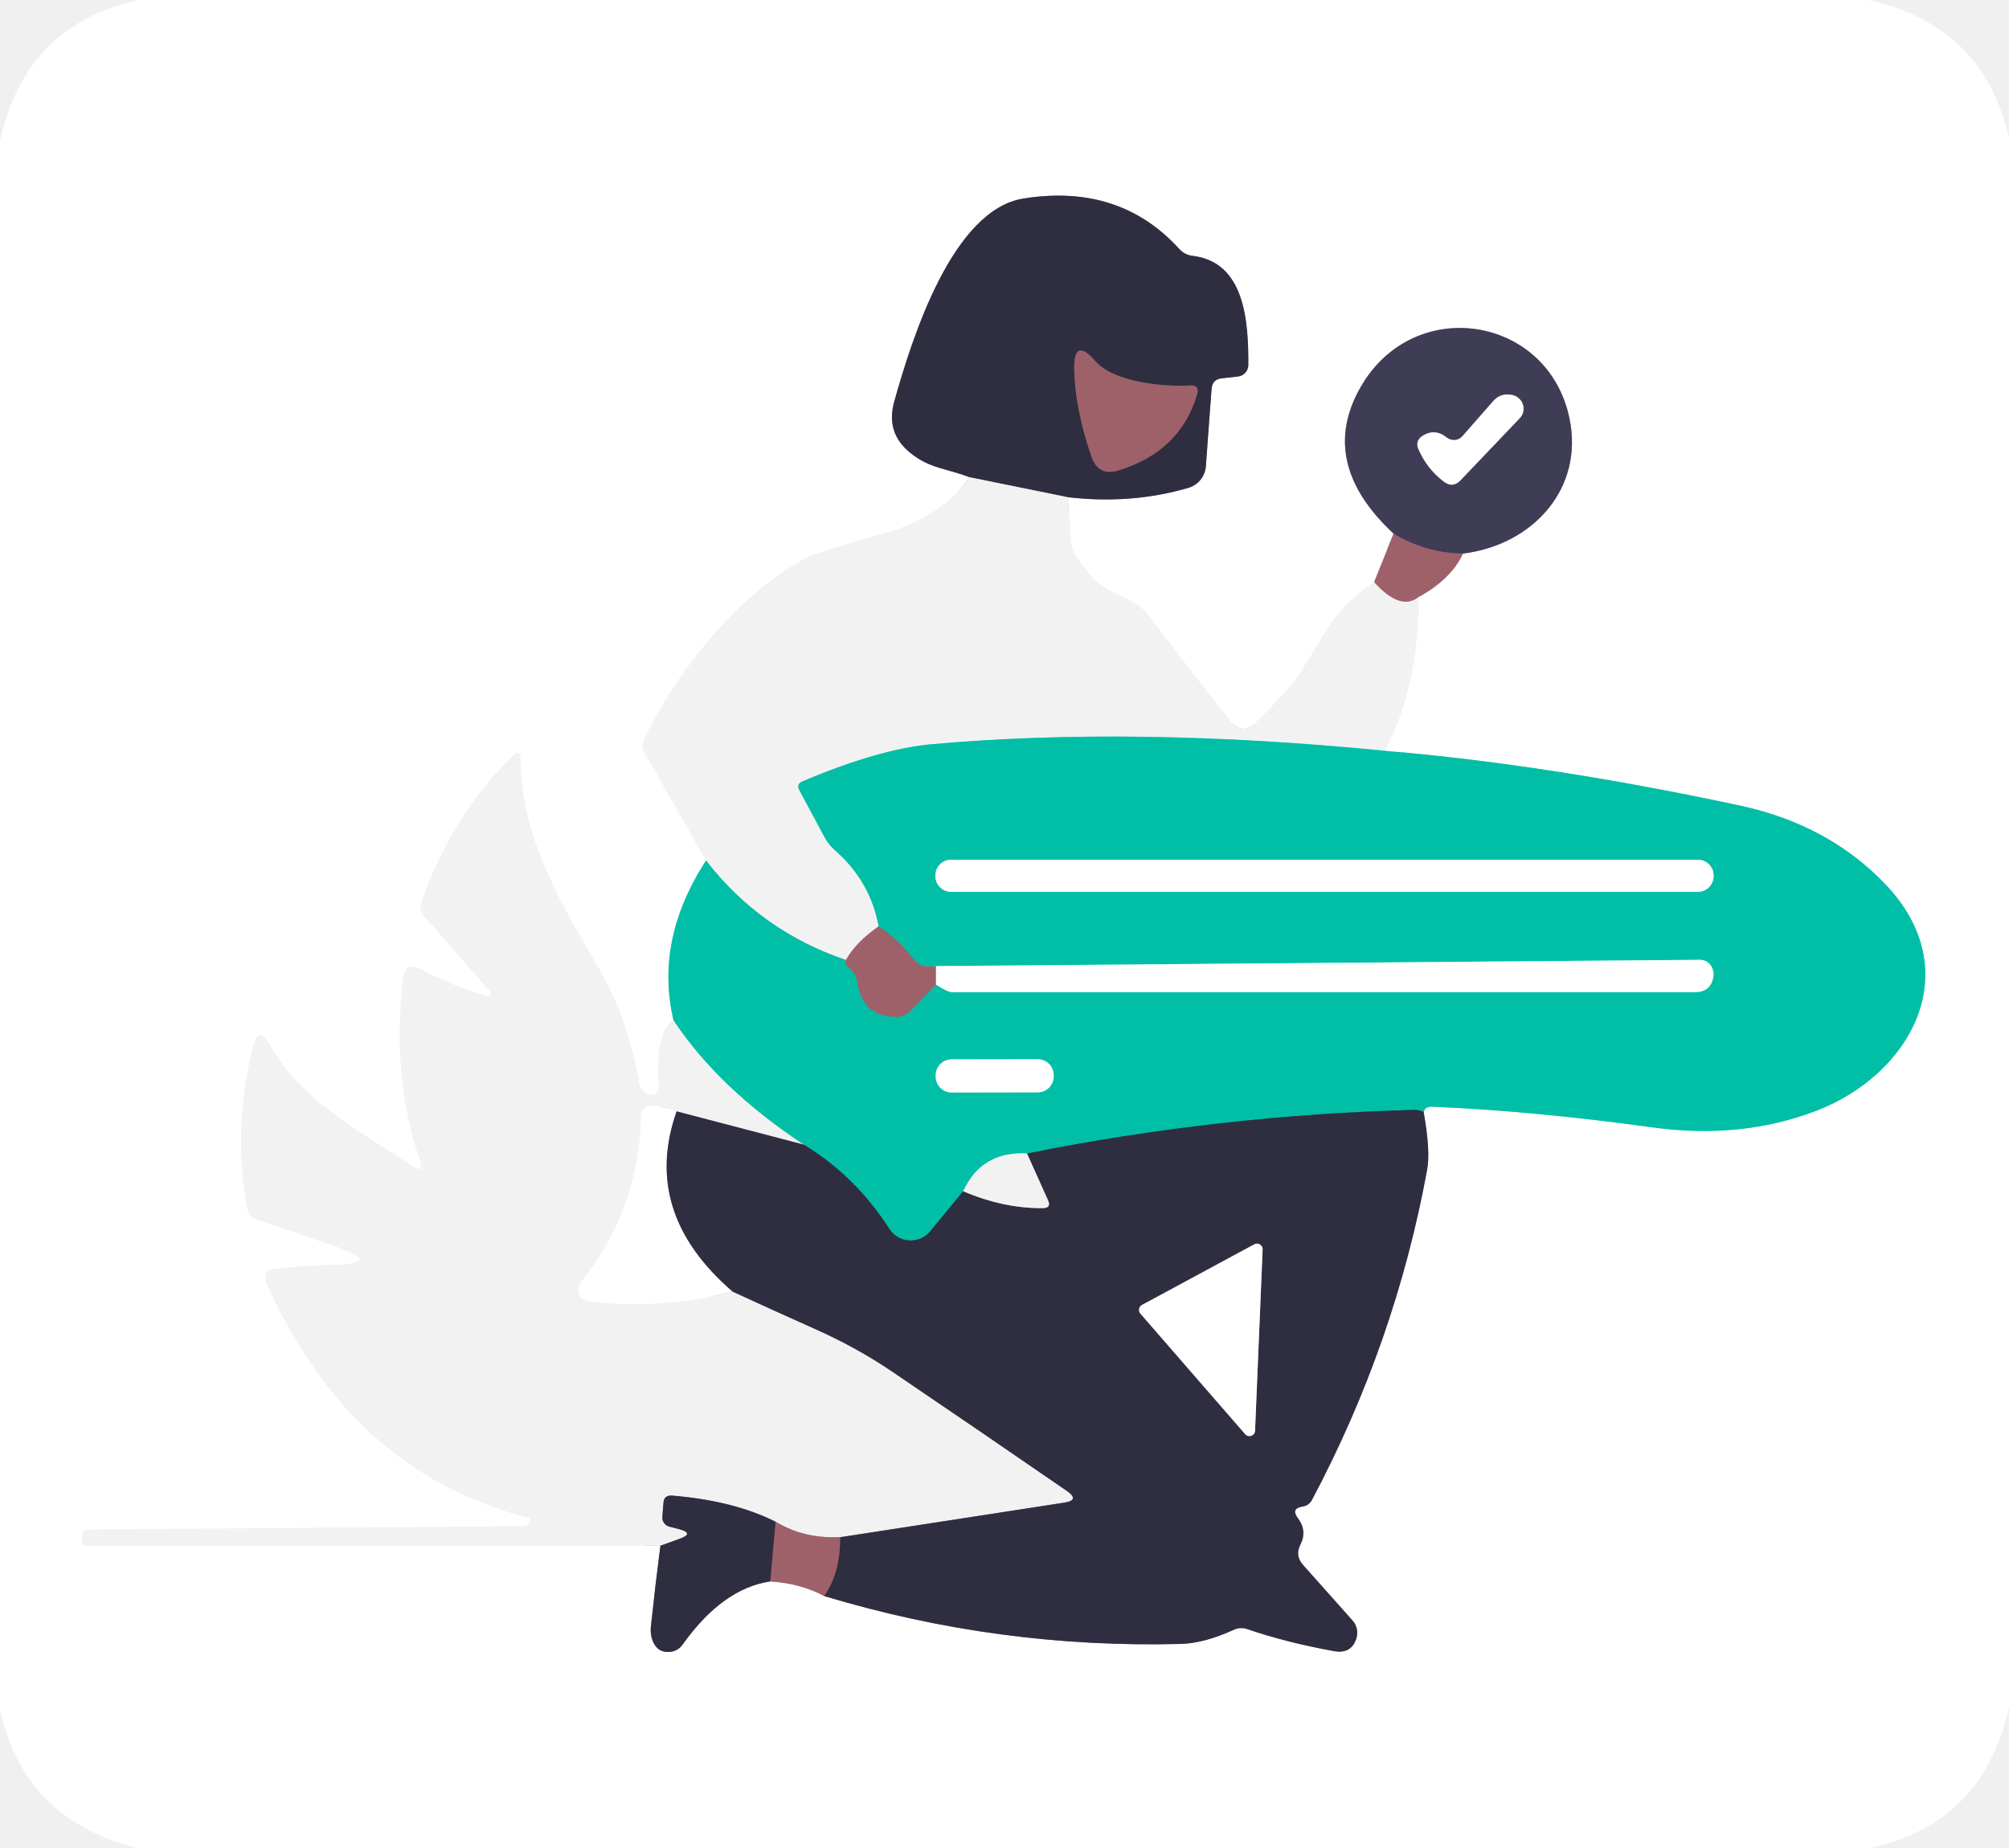
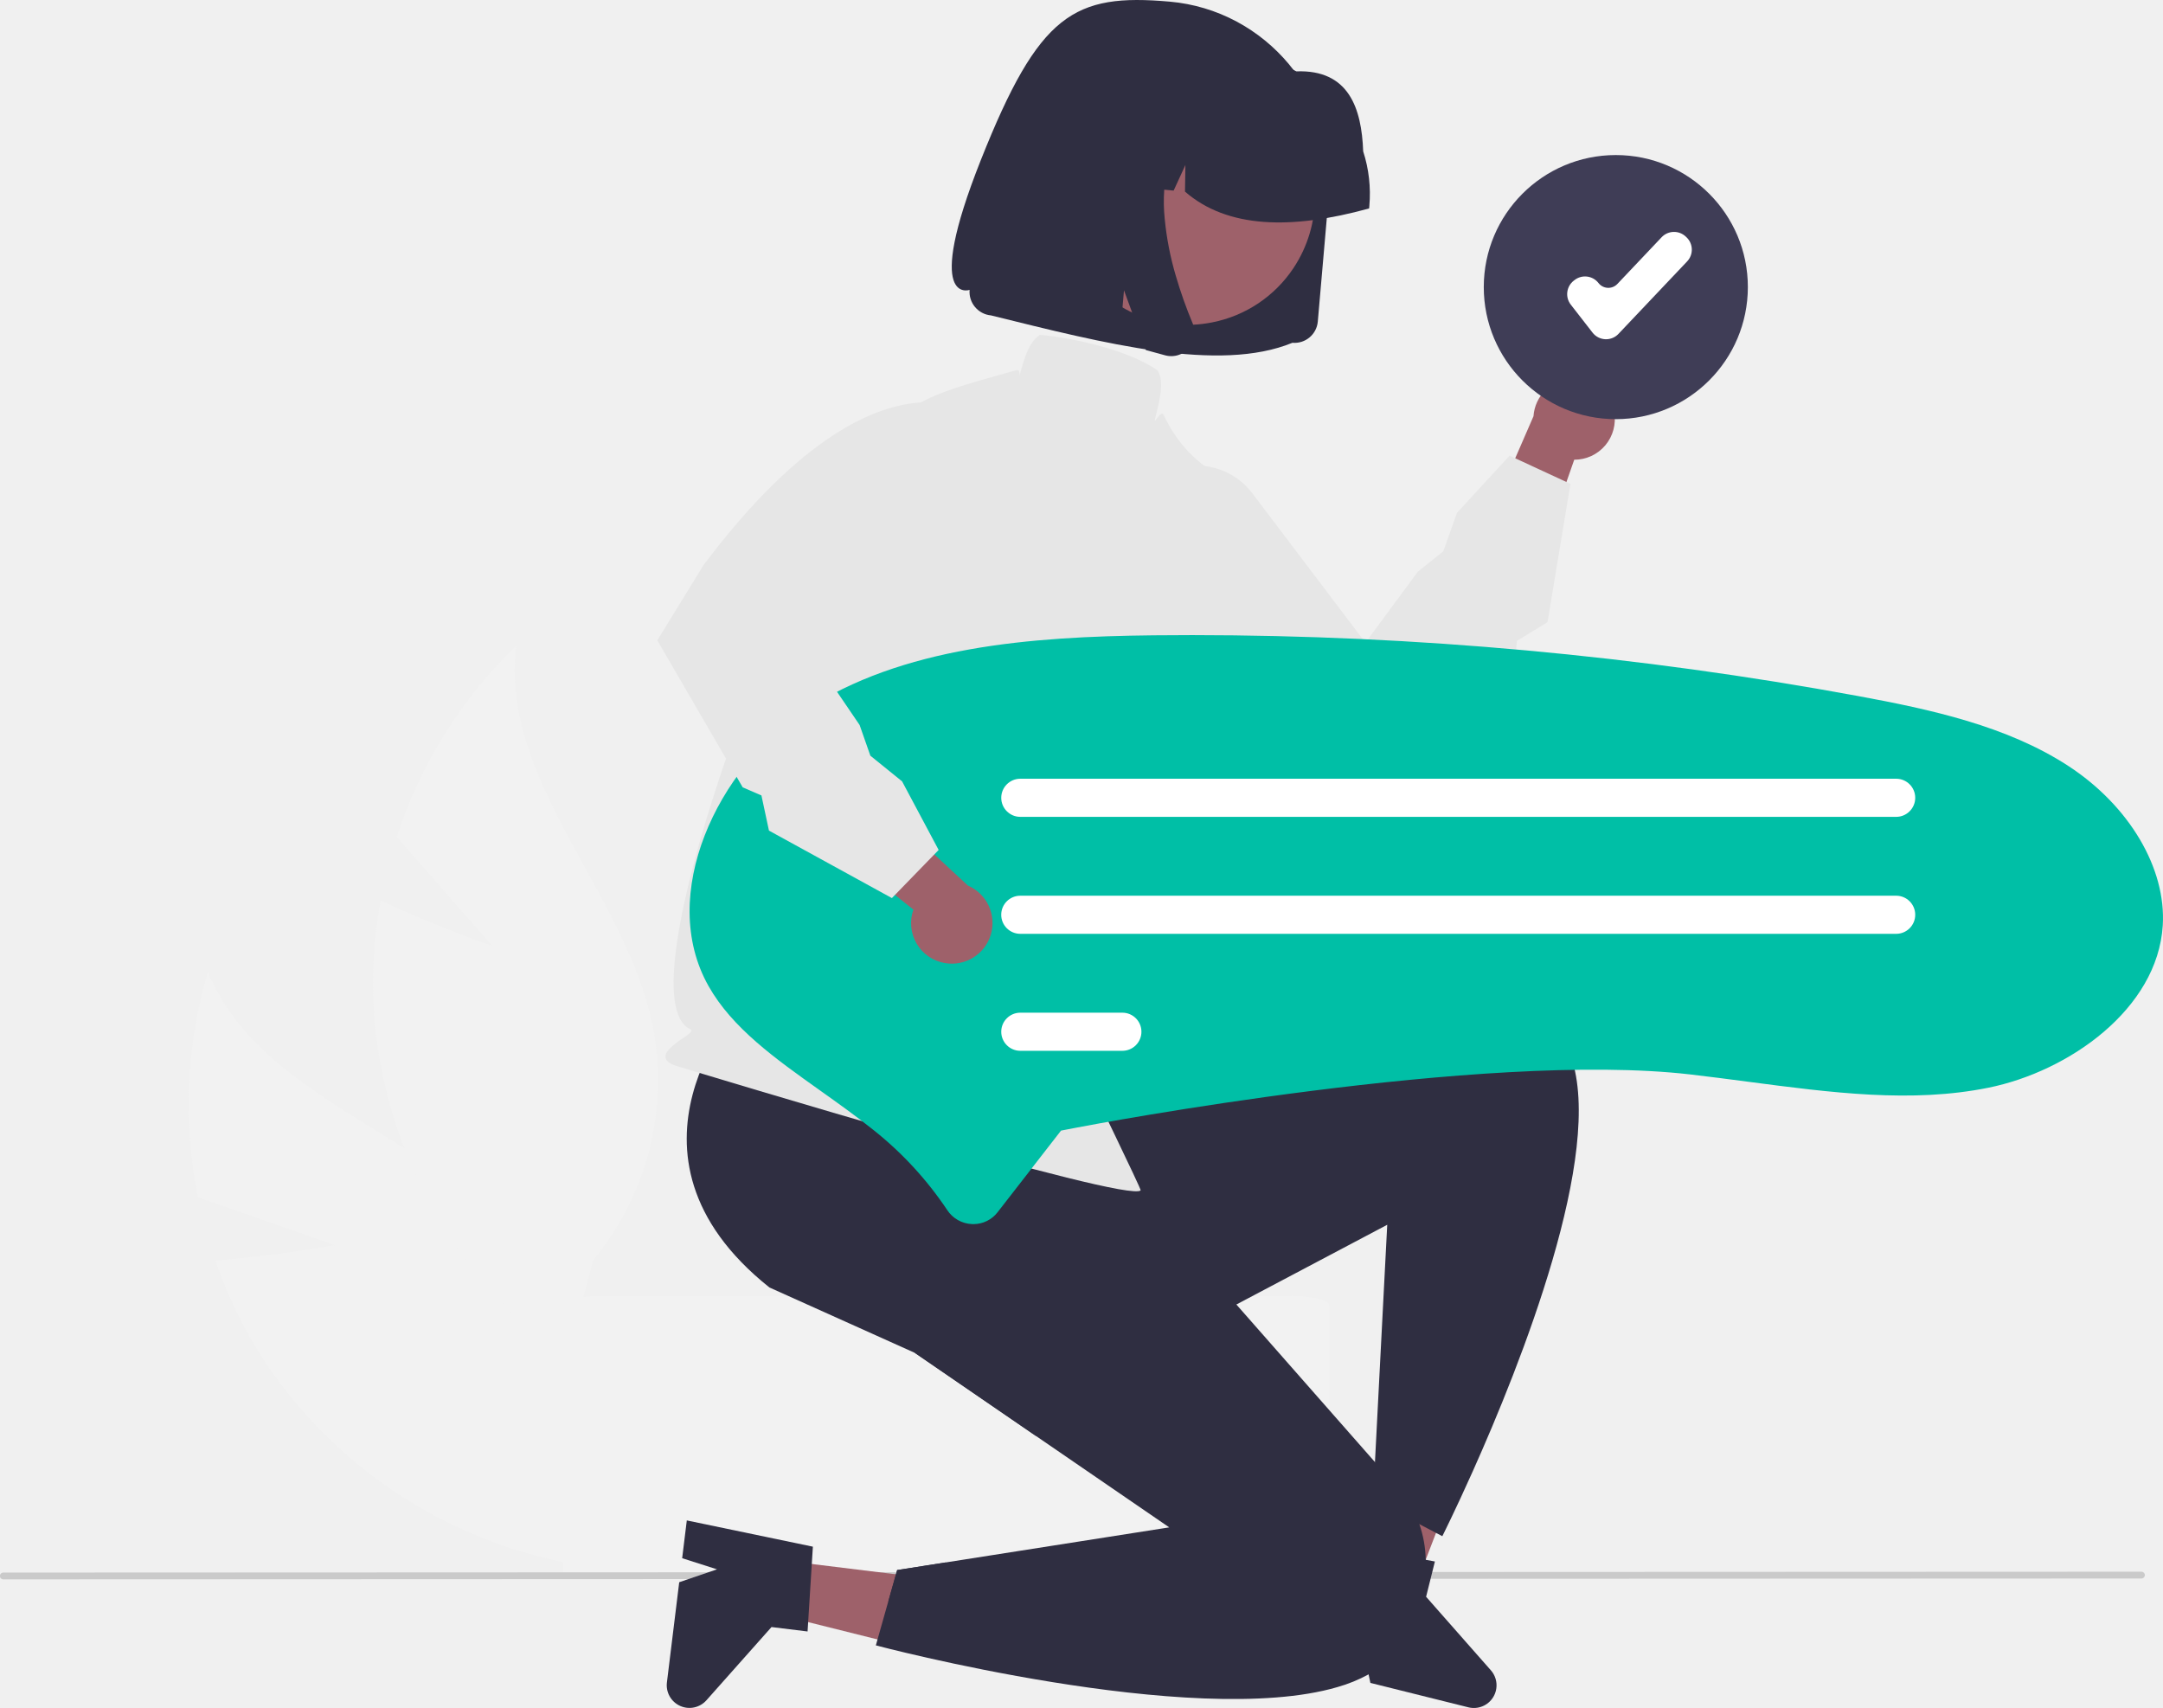
- <svg xmlns="http://www.w3.org/2000/svg" version="1.1" viewBox="0.00 0.00 125.00 115.00">
-   <g stroke-width="2.00" fill="none" stroke-linecap="butt">
-     <path stroke="#f9f9f9" vector-effect="non-scaling-stroke" d="   M 60.33 29.70   Q 58.56 32.20 54.99 33.20   Q 50.73 34.40 50.16 34.71   C 45.85 37.05 42.14 41.75 40.09 45.95   Q 39.86 46.42 40.12 46.87   L 43.93 53.55" />
-     <path stroke="#80dfd3" vector-effect="non-scaling-stroke" d="   M 43.93 53.55   Q 40.72 58.50 41.91 63.51" />
-     <path stroke="#f9f9f9" vector-effect="non-scaling-stroke" d="   M 41.91 63.51   Q 40.75 64.31 40.99 67.62   Q 41.02 68.08 40.56 68.13   Q 40.36 68.15 40.19 68.03   Q 39.84 67.80 39.77 67.38   Q 39.03 63.29 37.22 60.19   C 34.94 56.29 32.40 52.10 32.40 47.30   Q 32.40 46.55 31.86 47.07   Q 28.03 50.86 26.22 56.16   Q 26.05 56.63 26.38 57.00   L 30.31 61.48   Q 30.91 62.17 30.04 61.90   Q 27.99 61.29 26.19 60.32   Q 25.23 59.80 25.09 60.88   Q 24.35 66.98 26.11 72.14   Q 26.44 73.11 25.59 72.53   C 22.22 70.26 18.82 68.59 16.76 64.97   Q 16.09 63.77 15.75 65.10   Q 14.45 70.35 15.39 75.21   A 0.89 0.87 -86.8 0 0 15.97 75.88   L 20.74 77.52   Q 24.08 78.67 20.55 78.72   Q 18.99 78.75 17.17 78.95   Q 16.22 79.05 16.61 79.92   Q 21.86 91.60 32.84 94.44   A 0.21 0.21 0.0 0 1 32.93 94.79   Q 32.75 94.98 32.48 94.98   Q 18.48 95.08 5.58 95.18   Q 5.12 95.18 5.12 95.64   L 5.12 95.94   Q 5.12 96.22 5.40 96.22   L 41.09 96.19" />
-     <path stroke="#9797a0" vector-effect="non-scaling-stroke" d="   M 41.09 96.19   Q 40.76 98.74 40.50 101.20   Q 40.44 101.76 40.66 102.22   Q 40.96 102.85 41.65 102.80   Q 42.18 102.76 42.48 102.33   Q 44.96 98.85 47.93 98.41" />
-     <path stroke="#cfb0b5" vector-effect="non-scaling-stroke" d="   M 47.93 98.41   Q 49.82 98.54 51.28 99.32" />
-     <path stroke="#9797a0" vector-effect="non-scaling-stroke" d="   M 51.28 99.32   Q 62.14 102.60 73.50 102.30   Q 74.92 102.26 76.77 101.42   Q 77.18 101.23 77.61 101.38   Q 80.03 102.21 83.01 102.75   Q 84.09 102.94 84.40 101.94   A 1.17 1.13 -58.2 0 0 84.16 100.85   L 81.08 97.39   Q 80.56 96.81 80.91 96.12   Q 81.35 95.27 80.75 94.47   Q 80.30 93.87 81.05 93.75   Q 81.44 93.69 81.63 93.34   Q 86.83 83.54 88.80 72.77   Q 89.01 71.62 88.58 69.20" />
-     <path stroke="#80dfd3" vector-effect="non-scaling-stroke" d="   M 88.58 69.20   Q 88.66 68.85 89.13 68.87   Q 95.47 69.14 102.77 70.15   Q 108.32 70.92 112.99 69.13   C 118.91 66.87 122.44 60.43 117.33 55.05   Q 113.79 51.33 108.30 50.14   Q 96.36 47.58 86.16 46.72" />
-     <path stroke="#f9f9f9" vector-effect="non-scaling-stroke" d="   M 86.16 46.72   Q 88.29 42.73 88.25 37.16" />
-     <path stroke="#cfb0b5" vector-effect="non-scaling-stroke" d="   M 88.25 37.16   Q 90.27 36.07 91.02 34.45" />
-     <path stroke="#9f9eab" vector-effect="non-scaling-stroke" d="   M 91.02 34.45   C 95.41 33.91 98.59 30.36 97.64 25.98   C 96.28 19.65 88.04 18.34 84.71 24.00   Q 81.92 28.75 86.71 33.21" />
-     <path stroke="#cfb0b5" vector-effect="non-scaling-stroke" d="   M 86.71 33.21   L 85.50 36.22" />
-     <path stroke="#f9f9f9" vector-effect="non-scaling-stroke" d="   M 85.50 36.22   Q 83.55 37.50 82.43 39.37   Q 80.85 42.00 80.54 42.38   Q 79.34 43.81 78.09 45.00   Q 77.28 45.76 76.59 44.90   Q 73.90 41.55 71.51 38.34   C 70.58 37.09 69.04 37.12 67.99 35.95   Q 67.40 35.30 66.95 34.60   Q 66.69 34.19 66.65 33.71   L 66.43 30.94" />
-     <path stroke="#9797a0" vector-effect="non-scaling-stroke" d="   M 66.43 30.94   Q 70.38 31.40 73.94 30.36   A 1.52 1.52 0.0 0 0 75.03 29.00   L 75.38 24.22   Q 75.42 23.60 76.04 23.54   L 77.03 23.43   A 0.73 0.72 87.3 0 0 77.67 22.72   C 77.68 20.01 77.47 16.31 74.20 15.92   Q 73.71 15.86 73.38 15.50   Q 69.67 11.41 63.70 12.35   C 59.26 13.04 56.75 21.02 55.64 24.99   Q 55.09 26.94 56.65 28.19   C 57.87 29.17 58.85 29.13 60.33 29.70" />
-     <path stroke="#91909a" vector-effect="non-scaling-stroke" d="   M 66.43 30.94   L 60.33 29.70" />
-     <path stroke="#c8aaae" vector-effect="non-scaling-stroke" d="   M 85.50 36.22   Q 87.12 38.03 88.25 37.16" />
-     <path stroke="#79d9cc" vector-effect="non-scaling-stroke" d="   M 86.16 46.72   Q 70.57 45.19 58.00 46.31   Q 54.72 46.60 49.94 48.62   Q 49.53 48.79 49.74 49.18   L 51.32 52.13   Q 51.57 52.58 51.96 52.92   Q 54.16 54.85 54.67 57.65" />
-     <path stroke="#c8aaae" vector-effect="non-scaling-stroke" d="   M 54.67 57.65   Q 53.28 58.60 52.63 59.74" />
-     <path stroke="#79d9cc" vector-effect="non-scaling-stroke" d="   M 52.63 59.74   Q 47.33 57.94 43.93 53.55" />
-     <path stroke="#187774" vector-effect="non-scaling-stroke" d="   M 88.58 69.20   Q 88.26 69.06 88.00 69.07   Q 75.91 69.38 63.90 71.78" />
-     <path stroke="#79d9cc" vector-effect="non-scaling-stroke" d="   M 63.90 71.78   Q 61.08 71.63 59.93 74.13" />
-     <path stroke="#187774" vector-effect="non-scaling-stroke" d="   M 59.93 74.13   L 57.88 76.62   A 1.58 1.57 -41.8 0 1 55.34 76.48   Q 53.21 73.17 50.01 71.23" />
-     <path stroke="#79d9cc" vector-effect="non-scaling-stroke" d="   M 50.01 71.23   Q 44.73 67.75 41.91 63.51" />
-     <path stroke="#4f9088" vector-effect="non-scaling-stroke" d="   M 52.63 59.74   Q 52.51 60.00 52.84 60.24   Q 53.24 60.54 53.32 61.03   Q 53.65 63.28 55.75 63.28   Q 56.27 63.28 56.64 62.91   L 58.24 61.27" />
-     <path stroke="#80dfd3" vector-effect="non-scaling-stroke" d="   M 58.24 61.27   Q 58.95 61.74 59.25 61.74   Q 82.43 61.75 105.46 61.74   Q 106.46 61.74 106.61 60.75   Q 106.65 60.44 106.49 60.15   A 0.82 0.82 0.0 0 0 105.76 59.73   L 58.24 60.12" />
-     <path stroke="#4f9088" vector-effect="non-scaling-stroke" d="   M 58.24 60.12   Q 57.78 60.18 57.44 60.10   Q 57.13 60.04 56.83 59.66   Q 55.85 58.41 54.67 57.65" />
-     <path stroke="#cfb0b5" vector-effect="non-scaling-stroke" d="   M 58.24 60.12   L 58.24 61.27" />
-     <path stroke="#6f4f60" vector-effect="non-scaling-stroke" d="   M 91.02 34.45   Q 88.69 34.41 86.71 33.21" />
-     <path stroke="#91909a" vector-effect="non-scaling-stroke" d="   M 50.01 71.23   L 42.10 69.16" />
-     <path stroke="#f9f9f9" vector-effect="non-scaling-stroke" d="   M 42.10 69.16   Q 41.13 68.77 40.44 68.83   Q 39.92 68.88 39.90 69.41   Q 39.75 75.30 36.13 79.80   A 0.73 0.73 0.0 0 0 36.61 80.98   Q 41.08 81.52 45.59 80.38" />
-     <path stroke="#91909a" vector-effect="non-scaling-stroke" d="   M 45.59 80.38   Q 47.89 81.44 50.66 82.68   Q 53.28 83.84 55.52 85.36   Q 61.17 89.19 66.38 92.78   Q 67.21 93.36 66.21 93.51   L 52.27 95.66" />
-     <path stroke="#c8aaae" vector-effect="non-scaling-stroke" d="   M 52.27 95.66   Q 49.99 95.75 48.26 94.70" />
-     <path stroke="#91909a" vector-effect="non-scaling-stroke" d="   M 48.26 94.70   Q 45.67 93.39 41.82 93.07   Q 41.31 93.03 41.28 93.53   L 41.21 94.40   A 0.58 0.58 0.0 0 0 41.64 95.00   L 42.26 95.16   Q 43.23 95.42 42.28 95.76   L 41.09 96.19" />
-     <path stroke="#674856" vector-effect="non-scaling-stroke" d="   M 51.28 99.32   Q 52.30 97.85 52.27 95.66" />
-     <path stroke="#91909a" vector-effect="non-scaling-stroke" d="   M 59.93 74.13   Q 62.46 75.21 64.90 75.18   Q 65.42 75.17 65.21 74.70   L 63.90 71.78" />
-     <path stroke="#674856" vector-effect="non-scaling-stroke" d="   M 48.26 94.70   L 47.93 98.41" />
-     <path stroke="#9797a0" vector-effect="non-scaling-stroke" d="   M 42.10 69.16   Q 39.88 75.46 45.59 80.38" />
-     <path stroke="#674856" vector-effect="non-scaling-stroke" d="   M 74.03 23.99   C 72.42 24.09 69.31 23.79 68.17 22.49   Q 66.79 20.91 66.84 23.01   Q 66.90 25.48 67.91 28.41   Q 68.34 29.66 69.60 29.27   Q 73.43 28.09 74.48 24.55   Q 74.66 23.95 74.03 23.99" />
-     <path stroke="#9f9eab" vector-effect="non-scaling-stroke" d="   M 90.02 27.23   Q 89.28 26.64 88.52 27.12   Q 88.03 27.43 88.26 27.96   Q 88.78 29.16 89.82 29.96   Q 90.39 30.40 90.88 29.88   L 94.56 26.02   A 0.86 0.85 41.7 0 0 94.48 24.77   Q 94.30 24.62 94.08 24.58   Q 93.38 24.43 92.91 24.96   L 90.99 27.15   A 0.71 0.70 39.8 0 1 90.02 27.23" />
-     <path stroke="#80dfd3" vector-effect="non-scaling-stroke" d="   M 106.62 54.48   A 0.98 0.98 0.0 0 0 105.64 53.50   L 59.18 53.50   A 0.98 0.98 0.0 0 0 58.20 54.48   L 58.20 54.52   A 0.98 0.98 0.0 0 0 59.18 55.50   L 105.64 55.50   A 0.98 0.98 0.0 0 0 106.62 54.52   L 106.62 54.48" />
-     <path stroke="#80dfd3" vector-effect="non-scaling-stroke" d="   M 65.56 66.904   A 0.99 0.99 0.0 0 0 64.568 65.915   L 59.208 65.925   A 0.99 0.99 0.0 0 0 58.22 66.916   L 58.22 66.996   A 0.99 0.99 0.0 0 0 59.212 67.985   L 64.572 67.975   A 0.99 0.99 0.0 0 0 65.56 66.984   L 65.56 66.904" />
-     <path stroke="#9797a0" vector-effect="non-scaling-stroke" d="   M 78.56 77.76   A 0.35 0.35 0.0 0 0 78.05 77.43   L 71.05 81.21   A 0.35 0.35 0.0 0 0 70.96 81.75   L 77.47 89.24   A 0.35 0.35 0.0 0 0 78.09 89.02   L 78.56 77.76" />
-   </g>
-   <path fill="#ffffff" d="   M 8.62 0.00   L 116.24 0.00   Q 123.44 1.59 125.00 8.62   L 125.00 106.23   Q 123.41 113.46 116.38 115.00   L 8.52 115.00   Q 1.48 113.21 0.00 106.38   L 0.00 8.77   Q 1.58 1.56 8.62 0.00   Z   M 60.33 29.70   Q 58.56 32.20 54.99 33.20   Q 50.73 34.40 50.16 34.71   C 45.85 37.05 42.14 41.75 40.09 45.95   Q 39.86 46.42 40.12 46.87   L 43.93 53.55   Q 40.72 58.50 41.91 63.51   Q 40.75 64.31 40.99 67.62   Q 41.02 68.08 40.56 68.13   Q 40.36 68.15 40.19 68.03   Q 39.84 67.80 39.77 67.38   Q 39.03 63.29 37.22 60.19   C 34.94 56.29 32.40 52.10 32.40 47.30   Q 32.40 46.55 31.86 47.07   Q 28.03 50.86 26.22 56.16   Q 26.05 56.63 26.38 57.00   L 30.31 61.48   Q 30.91 62.17 30.04 61.90   Q 27.99 61.29 26.19 60.32   Q 25.23 59.80 25.09 60.88   Q 24.35 66.98 26.11 72.14   Q 26.44 73.11 25.59 72.53   C 22.22 70.26 18.82 68.59 16.76 64.97   Q 16.09 63.77 15.75 65.10   Q 14.45 70.35 15.39 75.21   A 0.89 0.87 -86.8 0 0 15.97 75.88   L 20.74 77.52   Q 24.08 78.67 20.55 78.72   Q 18.99 78.75 17.17 78.95   Q 16.22 79.05 16.61 79.92   Q 21.86 91.60 32.84 94.44   A 0.21 0.21 0.0 0 1 32.93 94.79   Q 32.75 94.98 32.48 94.98   Q 18.48 95.08 5.58 95.18   Q 5.12 95.18 5.12 95.64   L 5.12 95.94   Q 5.12 96.22 5.40 96.22   L 41.09 96.19   Q 40.76 98.74 40.50 101.20   Q 40.44 101.76 40.66 102.22   Q 40.96 102.85 41.65 102.80   Q 42.18 102.76 42.48 102.33   Q 44.96 98.85 47.93 98.41   Q 49.82 98.54 51.28 99.32   Q 62.14 102.60 73.50 102.30   Q 74.92 102.26 76.77 101.42   Q 77.18 101.23 77.61 101.38   Q 80.03 102.21 83.01 102.75   Q 84.09 102.94 84.40 101.94   A 1.17 1.13 -58.2 0 0 84.16 100.85   L 81.08 97.39   Q 80.56 96.81 80.91 96.12   Q 81.35 95.27 80.75 94.47   Q 80.30 93.87 81.05 93.75   Q 81.44 93.69 81.63 93.34   Q 86.83 83.54 88.80 72.77   Q 89.01 71.62 88.58 69.20   Q 88.66 68.85 89.13 68.87   Q 95.47 69.14 102.77 70.15   Q 108.32 70.92 112.99 69.13   C 118.91 66.87 122.44 60.43 117.33 55.05   Q 113.79 51.33 108.30 50.14   Q 96.36 47.58 86.16 46.72   Q 88.29 42.73 88.25 37.16   Q 90.27 36.07 91.02 34.45   C 95.41 33.91 98.59 30.36 97.64 25.98   C 96.28 19.65 88.04 18.34 84.71 24.00   Q 81.92 28.75 86.71 33.21   L 85.50 36.22   Q 83.55 37.50 82.43 39.37   Q 80.85 42.00 80.54 42.38   Q 79.34 43.81 78.09 45.00   Q 77.28 45.76 76.59 44.90   Q 73.90 41.55 71.51 38.34   C 70.58 37.09 69.04 37.12 67.99 35.95   Q 67.40 35.30 66.95 34.60   Q 66.69 34.19 66.65 33.71   L 66.43 30.94   Q 70.38 31.40 73.94 30.36   A 1.52 1.52 0.0 0 0 75.03 29.00   L 75.38 24.22   Q 75.42 23.60 76.04 23.54   L 77.03 23.43   A 0.73 0.72 87.3 0 0 77.67 22.72   C 77.68 20.01 77.47 16.31 74.20 15.92   Q 73.71 15.86 73.38 15.50   Q 69.67 11.41 63.70 12.35   C 59.26 13.04 56.75 21.02 55.64 24.99   Q 55.09 26.94 56.65 28.19   C 57.87 29.17 58.85 29.13 60.33 29.70   Z" />
-   <path fill="#2f2e41" d="   M 66.43 30.94   L 60.33 29.70   C 58.85 29.13 57.87 29.17 56.65 28.19   Q 55.09 26.94 55.64 24.99   C 56.75 21.02 59.26 13.04 63.70 12.35   Q 69.67 11.41 73.38 15.50   Q 73.71 15.86 74.20 15.92   C 77.47 16.31 77.68 20.01 77.67 22.72   A 0.73 0.72 87.3 0 1 77.03 23.43   L 76.04 23.54   Q 75.42 23.60 75.38 24.22   L 75.03 29.00   A 1.52 1.52 0.0 0 1 73.94 30.36   Q 70.38 31.40 66.43 30.94   Z   M 74.03 23.99   C 72.42 24.09 69.31 23.79 68.17 22.49   Q 66.79 20.91 66.84 23.01   Q 66.90 25.48 67.91 28.41   Q 68.34 29.66 69.60 29.27   Q 73.43 28.09 74.48 24.55   Q 74.66 23.95 74.03 23.99   Z" />
-   <path fill="#3f3d56" d="   M 91.02 34.45   Q 88.69 34.41 86.71 33.21   Q 81.92 28.75 84.71 24.00   C 88.04 18.34 96.28 19.65 97.64 25.98   C 98.59 30.36 95.41 33.91 91.02 34.45   Z   M 90.02 27.23   Q 89.28 26.64 88.52 27.12   Q 88.03 27.43 88.26 27.96   Q 88.78 29.16 89.82 29.96   Q 90.39 30.40 90.88 29.88   L 94.56 26.02   A 0.86 0.85 41.7 0 0 94.48 24.77   Q 94.30 24.62 94.08 24.58   Q 93.38 24.43 92.91 24.96   L 90.99 27.15   A 0.71 0.70 39.8 0 1 90.02 27.23   Z" />
-   <path fill="#9e616a" d="   M 68.17 22.49   C 69.31 23.79 72.42 24.09 74.03 23.99   Q 74.66 23.95 74.48 24.55   Q 73.43 28.09 69.60 29.27   Q 68.34 29.66 67.91 28.41   Q 66.90 25.48 66.84 23.01   Q 66.79 20.91 68.17 22.49   Z" />
-   <path fill="#ffffff" d="   M 90.99 27.15   L 92.91 24.96   Q 93.38 24.43 94.08 24.58   Q 94.30 24.62 94.48 24.77   A 0.86 0.85 41.7 0 1 94.56 26.02   L 90.88 29.88   Q 90.39 30.40 89.82 29.96   Q 88.78 29.16 88.26 27.96   Q 88.03 27.43 88.52 27.12   Q 89.28 26.64 90.02 27.23   A 0.71 0.70 39.8 0 0 90.99 27.15   Z" />
-   <path fill="#f2f2f2" d="   M 60.33 29.70   L 66.43 30.94   L 66.65 33.71   Q 66.69 34.19 66.95 34.60   Q 67.40 35.30 67.99 35.95   C 69.04 37.12 70.58 37.09 71.51 38.34   Q 73.90 41.55 76.59 44.90   Q 77.28 45.76 78.09 45.00   Q 79.34 43.81 80.54 42.38   Q 80.85 42.00 82.43 39.37   Q 83.55 37.50 85.50 36.22   Q 87.12 38.03 88.25 37.16   Q 88.29 42.73 86.16 46.72   Q 70.57 45.19 58.00 46.31   Q 54.72 46.60 49.94 48.62   Q 49.53 48.79 49.74 49.18   L 51.32 52.13   Q 51.57 52.58 51.96 52.92   Q 54.16 54.85 54.67 57.65   Q 53.28 58.60 52.63 59.74   Q 47.33 57.94 43.93 53.55   L 40.12 46.87   Q 39.86 46.42 40.09 45.95   C 42.14 41.75 45.85 37.05 50.16 34.71   Q 50.73 34.40 54.99 33.20   Q 58.56 32.20 60.33 29.70   Z" />
-   <path fill="#9e616a" d="   M 86.71 33.21   Q 88.69 34.41 91.02 34.45   Q 90.27 36.07 88.25 37.16   Q 87.12 38.03 85.50 36.22   L 86.71 33.21   Z" />
-   <path fill="#00bfa6" d="   M 86.16 46.72   Q 96.36 47.58 108.30 50.14   Q 113.79 51.33 117.33 55.05   C 122.44 60.43 118.91 66.87 112.99 69.13   Q 108.32 70.92 102.77 70.15   Q 95.47 69.14 89.13 68.87   Q 88.66 68.85 88.58 69.20   Q 88.26 69.06 88.00 69.07   Q 75.91 69.38 63.90 71.78   Q 61.08 71.63 59.93 74.13   L 57.88 76.62   A 1.58 1.57 -41.8 0 1 55.34 76.48   Q 53.21 73.17 50.01 71.23   Q 44.73 67.75 41.91 63.51   Q 40.72 58.50 43.93 53.55   Q 47.33 57.94 52.63 59.74   Q 52.51 60.00 52.84 60.24   Q 53.24 60.54 53.32 61.03   Q 53.65 63.28 55.75 63.28   Q 56.27 63.28 56.64 62.91   L 58.24 61.27   Q 58.95 61.74 59.25 61.74   Q 82.43 61.75 105.46 61.74   Q 106.46 61.74 106.61 60.75   Q 106.65 60.44 106.49 60.15   A 0.82 0.82 0.0 0 0 105.76 59.73   L 58.24 60.12   Q 57.78 60.18 57.44 60.10   Q 57.13 60.04 56.83 59.66   Q 55.85 58.41 54.67 57.65   Q 54.16 54.85 51.96 52.92   Q 51.57 52.58 51.32 52.13   L 49.74 49.18   Q 49.53 48.79 49.94 48.62   Q 54.72 46.60 58.00 46.31   Q 70.57 45.19 86.16 46.72   Z   M 106.62 54.48   A 0.98 0.98 0.0 0 0 105.64 53.50   L 59.18 53.50   A 0.98 0.98 0.0 0 0 58.20 54.48   L 58.20 54.52   A 0.98 0.98 0.0 0 0 59.18 55.50   L 105.64 55.50   A 0.98 0.98 0.0 0 0 106.62 54.52   L 106.62 54.48   Z   M 65.56 66.904   A 0.99 0.99 0.0 0 0 64.568 65.915   L 59.208 65.925   A 0.99 0.99 0.0 0 0 58.22 66.916   L 58.22 66.996   A 0.99 0.99 0.0 0 0 59.212 67.985   L 64.572 67.975   A 0.99 0.99 0.0 0 0 65.56 66.984   L 65.56 66.904   Z" />
-   <path fill="#f2f2f2" d="   M 41.91 63.51   Q 44.73 67.75 50.01 71.23   L 42.10 69.16   Q 41.13 68.77 40.44 68.83   Q 39.92 68.88 39.90 69.41   Q 39.75 75.30 36.13 79.80   A 0.73 0.73 0.0 0 0 36.61 80.98   Q 41.08 81.52 45.59 80.38   Q 47.89 81.44 50.66 82.68   Q 53.28 83.84 55.52 85.36   Q 61.17 89.19 66.38 92.78   Q 67.21 93.36 66.21 93.51   L 52.27 95.66   Q 49.99 95.75 48.26 94.70   Q 45.67 93.39 41.82 93.07   Q 41.31 93.03 41.28 93.53   L 41.21 94.40   A 0.58 0.58 0.0 0 0 41.64 95.00   L 42.26 95.16   Q 43.23 95.42 42.28 95.76   L 41.09 96.19   L 5.40 96.22   Q 5.12 96.22 5.12 95.94   L 5.12 95.64   Q 5.12 95.18 5.58 95.18   Q 18.48 95.08 32.48 94.98   Q 32.75 94.98 32.93 94.79   A 0.21 0.21 0.0 0 0 32.84 94.44   Q 21.86 91.60 16.61 79.92   Q 16.22 79.05 17.17 78.95   Q 18.99 78.75 20.55 78.72   Q 24.08 78.67 20.74 77.52   L 15.97 75.88   A 0.89 0.87 -86.8 0 1 15.39 75.21   Q 14.45 70.35 15.75 65.10   Q 16.09 63.77 16.76 64.97   C 18.82 68.59 22.22 70.26 25.59 72.53   Q 26.44 73.11 26.11 72.14   Q 24.35 66.98 25.09 60.88   Q 25.23 59.80 26.19 60.32   Q 27.99 61.29 30.04 61.90   Q 30.91 62.17 30.31 61.48   L 26.38 57.00   Q 26.05 56.63 26.22 56.16   Q 28.03 50.86 31.86 47.07   Q 32.40 46.55 32.40 47.30   C 32.40 52.10 34.94 56.29 37.22 60.19   Q 39.03 63.29 39.77 67.38   Q 39.84 67.80 40.19 68.03   Q 40.36 68.15 40.56 68.13   Q 41.02 68.08 40.99 67.62   Q 40.75 64.31 41.91 63.51   Z" />
-   <rect fill="#ffffff" x="58.20" y="53.50" width="48.42" height="2.00" rx="0.98" />
-   <path fill="#9e616a" d="   M 54.67 57.65   Q 55.85 58.41 56.83 59.66   Q 57.13 60.04 57.44 60.10   Q 57.78 60.18 58.24 60.12   L 58.24 61.27   L 56.64 62.91   Q 56.27 63.28 55.75 63.28   Q 53.65 63.28 53.32 61.03   Q 53.24 60.54 52.84 60.24   Q 52.51 60.00 52.63 59.74   Q 53.28 58.60 54.67 57.65   Z" />
-   <path fill="#ffffff" d="   M 58.24 61.27   L 58.24 60.12   L 105.76 59.73   A 0.82 0.82 0.0 0 1 106.49 60.15   Q 106.65 60.44 106.61 60.75   Q 106.46 61.74 105.46 61.74   Q 82.43 61.75 59.25 61.74   Q 58.95 61.74 58.24 61.27   Z" />
-   <rect fill="#ffffff" x="-3.67" y="-1.03" transform="translate(61.89,66.95) rotate(-0.1)" width="7.34" height="2.06" rx="0.99" />
-   <path fill="#ffffff" d="   M 42.10 69.16   Q 39.88 75.46 45.59 80.38   Q 41.08 81.52 36.61 80.98   A 0.73 0.73 0.0 0 1 36.13 79.80   Q 39.75 75.30 39.90 69.41   Q 39.92 68.88 40.44 68.83   Q 41.13 68.77 42.10 69.16   Z" />
-   <path fill="#2f2e41" d="   M 88.58 69.20   Q 89.01 71.62 88.80 72.77   Q 86.83 83.54 81.63 93.34   Q 81.44 93.69 81.05 93.75   Q 80.30 93.87 80.75 94.47   Q 81.35 95.27 80.91 96.12   Q 80.56 96.81 81.08 97.39   L 84.16 100.85   A 1.17 1.13 -58.2 0 1 84.40 101.94   Q 84.09 102.94 83.01 102.75   Q 80.03 102.21 77.61 101.38   Q 77.18 101.23 76.77 101.42   Q 74.92 102.26 73.50 102.30   Q 62.14 102.60 51.28 99.32   Q 52.30 97.85 52.27 95.66   L 66.21 93.51   Q 67.21 93.36 66.38 92.78   Q 61.17 89.19 55.52 85.36   Q 53.28 83.84 50.66 82.68   Q 47.89 81.44 45.59 80.38   Q 39.88 75.46 42.10 69.16   L 50.01 71.23   Q 53.21 73.17 55.34 76.48   A 1.58 1.57 -41.8 0 0 57.88 76.62   L 59.93 74.13   Q 62.46 75.21 64.90 75.18   Q 65.42 75.17 65.21 74.70   L 63.90 71.78   Q 75.91 69.38 88.00 69.07   Q 88.26 69.06 88.58 69.20   Z   M 78.56 77.76   A 0.35 0.35 0.0 0 0 78.05 77.43   L 71.05 81.21   A 0.35 0.35 0.0 0 0 70.96 81.75   L 77.47 89.24   A 0.35 0.35 0.0 0 0 78.09 89.02   L 78.56 77.76   Z" />
-   <path fill="#f2f2f2" d="   M 63.90 71.78   L 65.21 74.70   Q 65.42 75.17 64.90 75.18   Q 62.46 75.21 59.93 74.13   Q 61.08 71.63 63.90 71.78   Z" />
-   <path fill="#ffffff" d="   M 78.56 77.76   L 78.09 89.02   A 0.35 0.35 0.0 0 1 77.47 89.24   L 70.96 81.75   A 0.35 0.35 0.0 0 1 71.05 81.21   L 78.05 77.43   A 0.35 0.35 0.0 0 1 78.56 77.76   Z" />
-   <path fill="#2f2e41" d="   M 48.26 94.70   L 47.93 98.41   Q 44.96 98.85 42.48 102.33   Q 42.18 102.76 41.65 102.80   Q 40.96 102.85 40.66 102.22   Q 40.44 101.76 40.50 101.20   Q 40.76 98.74 41.09 96.19   L 42.28 95.76   Q 43.23 95.42 42.26 95.16   L 41.64 95.00   A 0.58 0.58 0.0 0 1 41.21 94.40   L 41.28 93.53   Q 41.31 93.03 41.82 93.07   Q 45.67 93.39 48.26 94.70   Z" />
-   <path fill="#9e616a" d="   M 48.26 94.70   Q 49.99 95.75 52.27 95.66   Q 52.30 97.85 51.28 99.32   Q 49.82 98.54 47.93 98.41   L 48.26 94.70   Z" />
+ <svg xmlns="http://www.w3.org/2000/svg" data-name="Layer 1" width="757.448" height="598.078" viewBox="0 0 757.448 598.078">
+   <path d="M338.61,586.941l-48-16.77a164.052,164.052,0,0,1,3.452-78.858c18.209,43.839,75.004,56.096,106.538,91.579a98.678,98.678,0,0,1,22.866,82.418l9.191,34.87a165.354,165.354,0,0,1-118.311-71.911,159.724,159.724,0,0,1-17.682-35.957C317.384,590.842,338.61,586.941,338.61,586.941Z" transform="translate(-221.2762 -150.9609)" fill="#f2f2f2" />
+   <path d="M393.718,482.241l-33.52-38.232a164.053,164.053,0,0,1,41.835-66.936c-5.738,47.123,37.659,85.756,47.633,132.167a98.678,98.678,0,0,1-20.681,82.994L419.814,627.11A165.354,165.354,0,0,1,352.25,506.264a159.724,159.724,0,0,1,2.316-40.003C373.323,475.185,393.718,482.241,393.718,482.241Z" transform="translate(-221.2762 -150.9609)" fill="#f2f2f2" />
+   <path d="M673.779,604.792H431.42c-7.121,0-12.912,1.434-12.912,3.205v94.795H686.724V607.997C686.724,606.225,680.934,604.792,673.779,604.792Z" transform="translate(-221.2762 -150.9609)" fill="#f2f2f2" />
+   <path d="M971.217,703.693l-748.75.307a1.191,1.191,0,1,1,0-2.381l748.75-.307a1.191,1.191,0,0,1,0,2.381Z" transform="translate(-221.2762 -150.9609)" fill="#cacaca" />
+   <polygon points="271.281 546.06 269.016 564.511 339.105 582.027 342.448 554.795 271.281 546.06" fill="#9e616a" />
+   <path d="M505.933,692.551l-1.859,29.693-12.629-1.55-22.795,25.649a7.948,7.948,0,0,1-13.83-6.248l4.307-35.094,13.235-4.516-12.202-3.895,1.624-13.232Z" transform="translate(-221.2762 -150.9609)" fill="#2f2e41" />
+   <polygon points="476.038 555.143 494.076 559.638 519.999 492.205 493.377 485.57 476.038 555.143" fill="#9e616a" />
+   <path d="M743.354,735.842l-22.68-25.75,3.08-12.35-3.21-.6h-.02l-20.04-3.74-5.98-1.12-14.5,42.7,12.94,3.23,5.35-11.64,2.24,10.69.63,2.99,34.31,8.55a7.943,7.943,0,0,0,7.88-12.96Z" transform="translate(-221.2762 -150.9609)" fill="#2f2e41" />
+   <path d="M545.964,699.092l6.54-1.03c-7.02,7.31-13.76,12.14-20.16,13.64l3.1-10.96Z" transform="translate(-221.2762 -150.9609)" fill="#2f2e41" />
+   <path d="M737.004,666.182c-6.19,13.84-10.65,22.7-10.65,22.7l-2.21-1.16-5.82-3.05-13.86-7.27-2.38-1.25.68-13.22,3.02-58.46,1.28-24.64-52.83,27.92-62.51,33.04q-3.84,6.69-7.63,13.02l-42.47-29.13,43.1-62.89,25.12-11.74-5.42-1.05a39.775,39.775,0,0,1,4.68-5.59l1.9-1.07s119.53-65.84,153.92-32.08a27.353,27.353,0,0,1,6.5,10.71C783.214,554.832,753.764,628.742,737.004,666.182Z" transform="translate(-221.2762 -150.9609)" fill="#2f2e41" />
+   <path d="M710.704,728.112a27.8,27.8,0,0,1-10.17,9.15,52.373,52.373,0,0,1-10.96,4.47c-50.68,14.81-161.59-14.62-161.59-14.62l4.36-15.41,3.1-10.96,10.52-1.65,6.54-1.03,78.22-12.27-21.55-14.78-25.08-17.2-42.47-29.13-50.9-22.89c-59-47-9.6-99.7-9.6-99.7l33.02-23.4,10.72-7.6,65.86,33.7,19.12,45.26,5.88,13.91,38.51,43.79,48.53,55.18.38.43a34.823,34.823,0,0,1,3.95,3.5c.45.44.92.93,1.4,1.46a46.907,46.907,0,0,1,9.83,16.35,40.85,40.85,0,0,1,2.22,12.42.045.045,0,0,1,0,.05C720.764,705.952,718.234,716.342,710.704,728.112Z" transform="translate(-221.2762 -150.9609)" fill="#2f2e41" />
+   <path d="M458.549,524.335c-2.626-.793-3.963-1.759-4.207-3.037-.358-1.877,1.752-3.55,4.196-5.489,1.704-1.351,6.2-3.702,4.556-4.425-24.918-10.971,35.662-166.73,53.24-184.429,3.572-3.596,3.146-10.897,7.906-17.392,13.002-17.739,24.41-20.953,47.136-27.354q2.767-.78,5.766-1.633c2.587-.738-.14,6.61,1.208,1.683,1.499-5.475,3.048-11.137,6.769-13.845l.242-.177.299.019c6.886.456,29.37,4.23,40.902,12.372l.159.114.093.171c2.126,3.965.622,9.949-.832,15.734-1.195,4.75,1.678-2.765,2.821-.324,8.74,18.661,23.767,22.886,23.919,22.929l.747.202-.149.758c3.928,20.368-23.015,83.47-28.84,125.962-5.918,43.17,27.817,91.79-21.757,83.617.114.375,18.296,37.703,18,38C616.216,572.306,468.448,527.324,458.549,524.335Zm150.964,53.191Z" transform="translate(-221.2762 -150.9609)" fill="#e6e6e6" />
+   <path d="M786.548,295.317a14.173,14.173,0,0,1-14,16.623l-16.645,47.537L740.043,338.657l18.238-41.95a14.25,14.25,0,0,1,28.267-1.39Z" transform="translate(-221.2762 -150.9609)" fill="#9e616a" />
+   <path d="M713.297,427.789l-30.17-6.524c-54.418-17.231-73.077-38.496-79.161-53.305-6.491-15.801-.576-27.365-.32-27.849l.155-.208L623.318,320.909a24.408,24.408,0,0,1,36.48,2.756L699.431,375.997l18.353-24.864,8.902-7.123,4.802-13.46,18.416-20.034,21.321,9.866L763.197,368.826l-10.741,6.568-.506,7.132-.177.208Z" transform="translate(-221.2762 -150.9609)" fill="#e6e6e6" />
+   <path d="M562.138,579.6c-.149,0-.298-.003-.448-.009a10.89,10.89,0,0,1-8.757-4.981,123.025,123.025,0,0,0-25.899-28.055c-6.078-4.858-12.43-9.375-18.572-13.744-15.846-11.267-30.768-21.878-39.052-36.54-18.061-31.972,3.208-76.504,33.593-96.475,34.081-22.399,78.908-25.912,122.274-26.373q6.76-.071,13.529-.071h0a1289.894,1289.894,0,0,1,232.952,21.3c25.553,4.714,52.3,10.49,73.794,24.505,21.366,13.933,34.353,35.873,33.086,55.898-1.85,29.233-32.839,51.076-61.057,56.786-26.896,5.439-54.837,1.763-84.417-2.129-6.53-.859-13.282-1.747-19.959-2.519-72.566-8.388-208.886,17.465-214.653,18.57l-5.722,1.095-22.201,28.569A10.654,10.654,0,0,1,562.138,579.6Z" transform="translate(-221.2762 -150.9609)" fill="#00bfa6" />
+   <path d="M885.283,436.993h-306.712a6.673,6.673,0,0,1,0-13.347h306.712a6.673,6.673,0,0,1,0,13.347Z" transform="translate(-221.2762 -150.9609)" fill="#fff" />
+   <path d="M885.283,477.955h-306.712a6.673,6.673,0,1,1-.014-13.347H885.283a6.673,6.673,0,0,1,0,13.347Z" transform="translate(-221.2762 -150.9609)" fill="#fff" />
+   <path d="M614.313,518.916H578.571a6.673,6.673,0,0,1,0-13.347h35.743a6.673,6.673,0,0,1,0,13.347Z" transform="translate(-221.2762 -150.9609)" fill="#fff" />
+   <circle cx="565.834" cy="100.534" r="45.682" fill="#fff" />
+   <path d="M787.11,297.736a46.24,46.24,0,1,1,46.24-46.24A46.293,46.293,0,0,1,787.11,297.736Z" transform="translate(-221.2762 -150.9609)" fill="#3f3d56" />
+   <path d="M783.69,269.753c-.097,0-.195-.003-.292-.008a5.974,5.974,0,0,1-4.428-2.301l-7.634-9.815a5.976,5.976,0,0,1,1.048-8.388l.275-.214a5.976,5.976,0,0,1,8.39,1.048,4.359,4.359,0,0,0,6.602.321l15.501-16.364a5.985,5.985,0,0,1,8.451-.23l.254.242a5.976,5.976,0,0,1,.228,8.45l-24.055,25.391A5.97,5.97,0,0,1,783.69,269.753Z" transform="translate(-221.2762 -150.9609)" fill="#fff" />
+   <path d="M552.176,488.196a14.173,14.173,0,0,1-11.046-18.716l-39.337-31.454,24.899-8.067,33.538,31.106a14.25,14.25,0,0,1-8.054,27.131Z" transform="translate(-221.2762 -150.9609)" fill="#9e616a" />
+   <path d="M451.455,375.193l16.151-26.305c34.288-45.636,60.534-56.196,76.522-57.029,17.059-.89,26.011,8.523,26.382,8.925l.145.215,11.455,24.708a24.408,24.408,0,0,1-14.687,33.506l-62.507,20.057,17.379,25.554,3.771,10.759,11.109,8.99,12.801,24.013-16.373,16.849L490.555,441.809l-2.638-12.311-6.561-2.841-.138-.236Z" transform="translate(-221.2762 -150.9609)" fill="#e6e6e6" />
+   <path id="b7175576-f1ba-43ba-8f76-518314c256be-486" data-name="Path 9" d="M673.859,270.987l.041.004a8.177,8.177,0,0,0,8.85-7.443l3.955-45.459a60.98,60.98,0,0,0-2.73-24.126,61.964,61.964,0,0,0-29.598-35.425,61.016,61.016,0,0,0-23.438-6.998c-33.567-2.973-45.779,4.094-66.162,55.394s-3.961,45.528-3.961,45.528a8.19,8.19,0,0,0,.368,3.246,8.324,8.324,0,0,0,3.988,4.759,8.217,8.217,0,0,0,3.134.935c39.725,9.818,79.812,20.163,105.56,9.587Z" transform="translate(-221.2762 -150.9609)" fill="#2f2e41" />
+   <path id="a02f472c-6a06-41c7-9b05-293ddf5937fe-487" data-name="Ellipse 1" d="M599.537,194.796a44.98,44.98,0,0,0,46.2,69.056,44.456,44.456,0,0,0,28.497-19.025,44.98,44.98,0,0,0-46.166-69.036A44.456,44.456,0,0,0,599.536,194.798Z" transform="translate(-221.2762 -150.9609)" fill="#9e616a" />
+   <path id="adbc6b4a-ced6-4270-bb29-8c8f4fd87f84-488" data-name="Path 10" d="M700.801,223.043a48.239,48.239,0,0,0-2.159-19.081c-.552-15.076-5.018-28.706-23.406-28.01a48.261,48.261,0,0,0-18.413-5.517l-9.095-.837q-.153-.014-.307-.027a48.157,48.157,0,0,0-52.123,43.834l-.079.911,19.241,1.752,8.158-17.765-.286,18.485,9.938.909,4.114-8.963-.142,9.32c14.832,12.889,37.196,13.421,64.471,5.9Z" transform="translate(-221.2762 -150.9609)" fill="#2f2e41" />
+   <path id="e837c95d-b162-450d-9836-a61223397ab5-489" data-name="Path 13" d="M639.58,266.561a8.046,8.046,0,0,1-.721,4.371,8.229,8.229,0,0,1-1.25,1.925,8.323,8.323,0,0,1-1.456,1.315,8.163,8.163,0,0,1-5.451,1.461q-.181-.017-.361-.042t-.359-.057q-.181-.031-.36-.072t-.358-.089l-6.724-1.836-7.66-20.921-1.602,18.413-30.573-8.294,6.798-78.139,52.048,4.78-1.417,1.383a35.949,35.949,0,0,0-9.642,16.917,58.599,58.599,0,0,0-1.353,19.89,105.673,105.673,0,0,0,3.857,19.876,155.743,155.743,0,0,0,5.992,16.901A8.217,8.217,0,0,1,639.58,266.561Z" transform="translate(-221.2762 -150.9609)" fill="#2f2e41" />
</svg>
